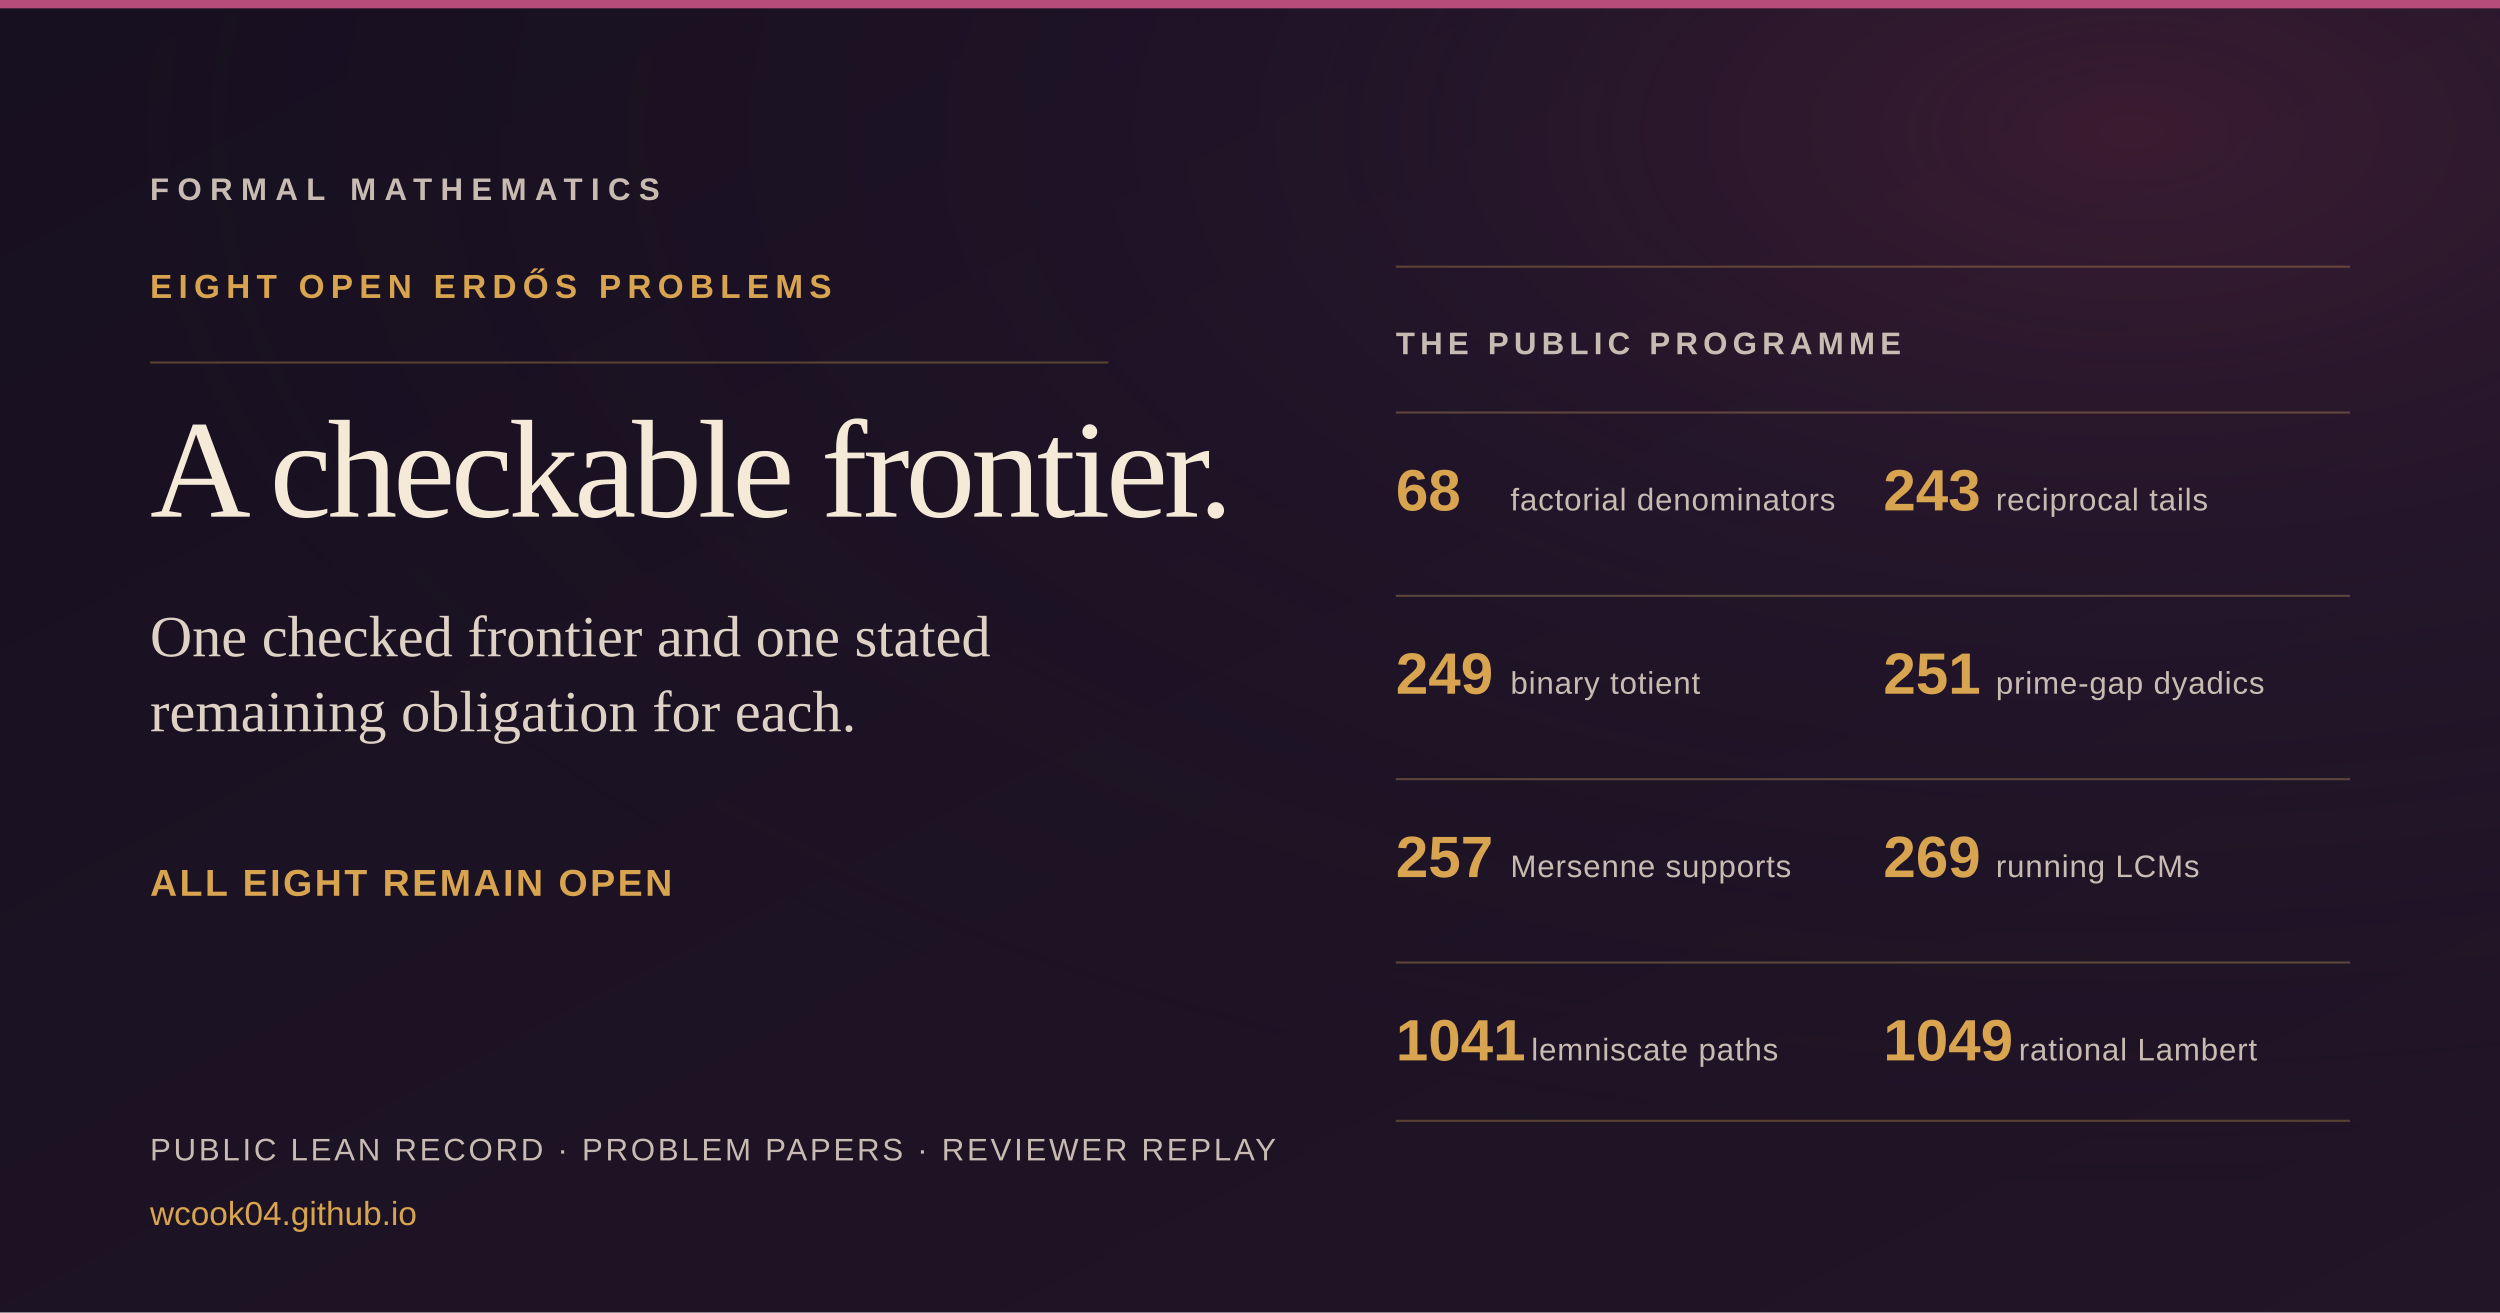
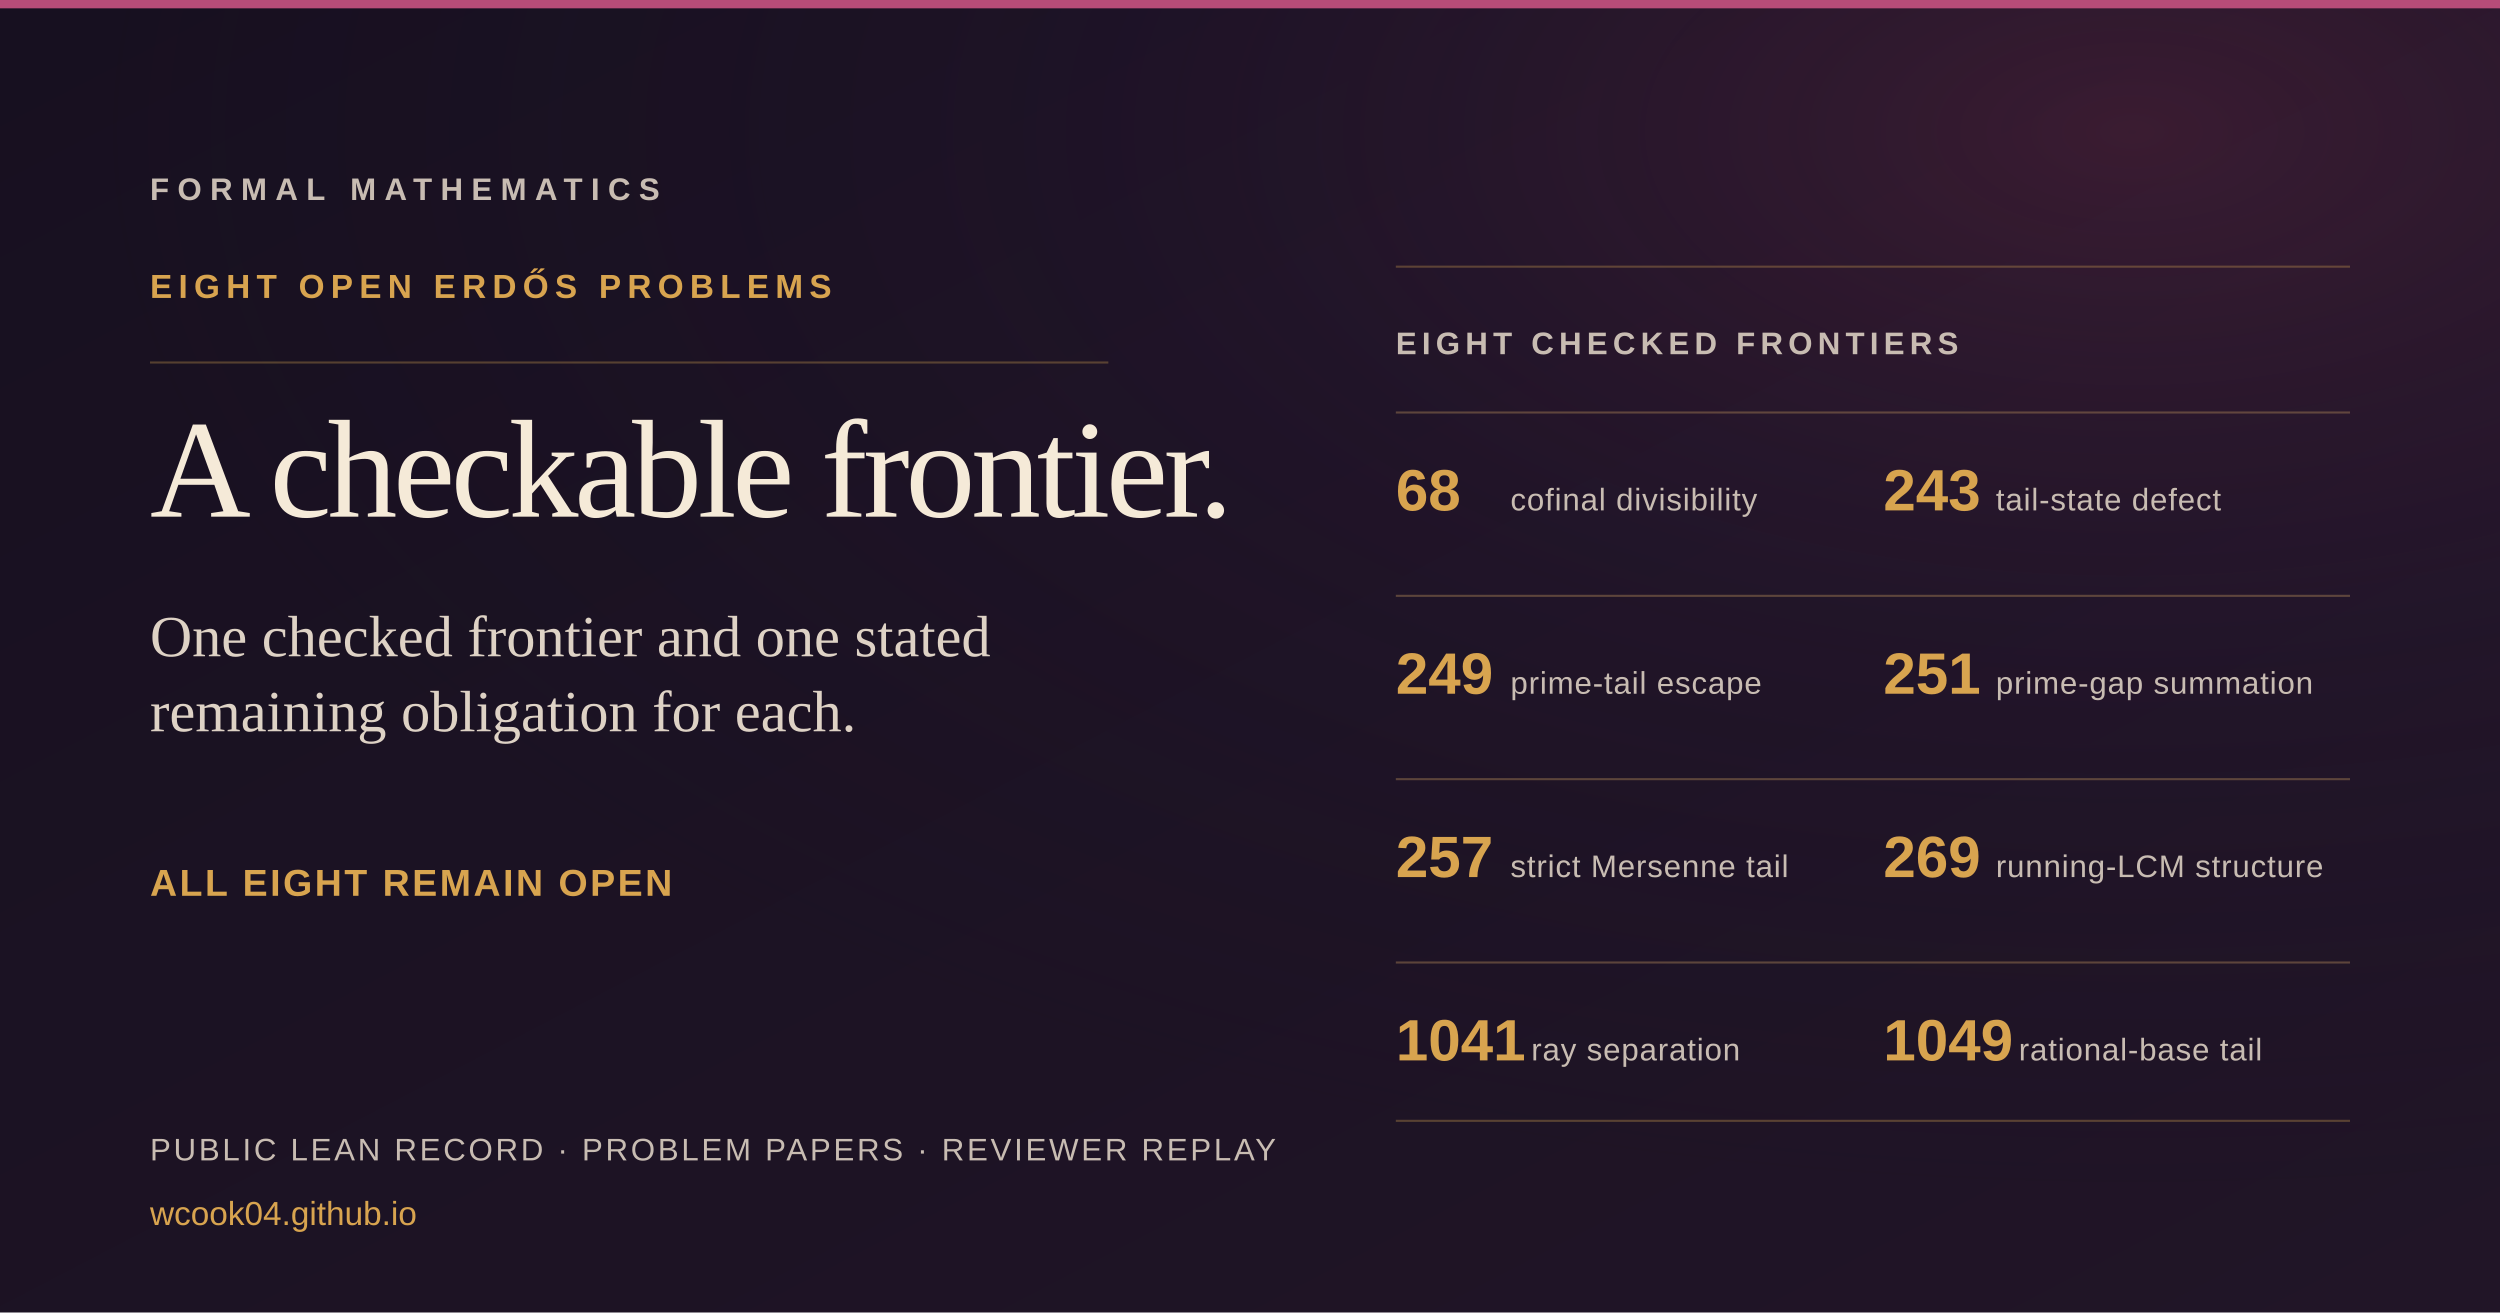
<svg xmlns="http://www.w3.org/2000/svg" width="1200" height="630" viewBox="0 0 1200 630" role="img" aria-labelledby="title description">
  <defs>
    <linearGradient id="wash" x1="0" y1="0" x2="1" y2="1">
      <stop offset="0" stop-color="#171020" />
      <stop offset="1" stop-color="#211527" />
    </linearGradient>
    <radialGradient id="ember" cx="85%" cy="10%" r="84%">
      <stop offset="0" stop-color="#742f4d" stop-opacity=".34" />
      <stop offset=".46" stop-color="#381d40" stop-opacity=".16" />
      <stop offset="1" stop-color="#171020" stop-opacity="0" />
    </radialGradient>
  </defs>
  <rect width="1200" height="630" fill="url(#wash)" />
  <rect width="1200" height="630" fill="url(#ember)" />
  <rect x="0" width="1200" height="4" fill="#b74c78" />
  <g fill="none" stroke="#d2a04f" stroke-opacity=".33" stroke-width="1">
    <path d="M72 174H532" />
    <path d="M670 128H1128" />
    <path d="M670 538H1128" />
  </g>
  <g font-family="Arial, Helvetica, sans-serif" fill="#c8bcb2">
    <text x="72" y="96" font-size="15" font-weight="700" letter-spacing="4">FORMAL MATHEMATICS</text>
    <text x="72" y="143" font-size="16" font-weight="700" letter-spacing="3" fill="#d8a44f">EIGHT OPEN ERDŐS PROBLEMS</text>
  </g>
  <g font-family="Georgia, 'Times New Roman', serif" fill="#f5ead8">
    <text x="72" y="248" font-size="67" letter-spacing="-2">A checkable frontier.</text>
    <text x="72" y="315" font-size="28" fill="#ded2c5">One checked frontier and one stated</text>
    <text x="72" y="351" font-size="28" fill="#ded2c5">remaining obligation for each.</text>
  </g>
  <text x="72" y="430" font-family="Arial, Helvetica, sans-serif" font-size="18" font-weight="700" letter-spacing="1.2" fill="#d8a44f">ALL EIGHT REMAIN OPEN</text>
  <g transform="translate(670 170)" font-family="Arial, Helvetica, sans-serif">
-     <text x="0" y="0" font-size="15" font-weight="700" letter-spacing="2.5" fill="#c8bcb2">THE PUBLIC PROGRAMME</text>
+     <text x="0" y="0" font-size="15" font-weight="700" letter-spacing="2.5" fill="#c8bcb2">EIGHT CHECKED FRONTIERS</text>
    <g fill="none" stroke="#9b7750" stroke-opacity=".5" stroke-width="1">
      <path d="M0 28H458" />
      <path d="M0 116H458" />
      <path d="M0 204H458" />
      <path d="M0 292H458" />
    </g>
    <g fill="#d8a44f" font-size="28" font-weight="700">
      <text x="0" y="75">68</text>
      <text x="234" y="75">243</text>
      <text x="0" y="163">249</text>
      <text x="234" y="163">251</text>
      <text x="0" y="251">257</text>
      <text x="234" y="251">269</text>
      <text x="0" y="339">1041</text>
      <text x="234" y="339">1049</text>
    </g>
    <g fill="#c8bcb2" font-size="15" letter-spacing=".4">
-       <text x="55" y="75">factorial denominators</text>
-       <text x="288" y="75">reciprocal tails</text>
-       <text x="55" y="163">binary totient</text>
-       <text x="288" y="163">prime-gap dyadics</text>
-       <text x="55" y="251">Mersenne supports</text>
-       <text x="288" y="251">running LCMs</text>
-       <text x="65" y="339">lemniscate paths</text>
-       <text x="299" y="339">rational Lambert</text>
+       <text x="55" y="75">cofinal divisibility</text>
+       <text x="288" y="75">tail-state defect</text>
+       <text x="55" y="163">prime-tail escape</text>
+       <text x="288" y="163">prime-gap summation</text>
+       <text x="55" y="251">strict Mersenne tail</text>
+       <text x="288" y="251">running-LCM structure</text>
+       <text x="65" y="339">ray separation</text>
+       <text x="299" y="339">rational-base tail</text>
    </g>
  </g>
  <g font-family="Arial, Helvetica, sans-serif" fill="#c8bcb2">
    <text x="72" y="557" font-size="15" letter-spacing="1.3">PUBLIC LEAN RECORD · PROBLEM PAPERS · REVIEWER REPLAY</text>
    <text x="72" y="588" font-size="16" fill="#d8a44f">wcook04.github.io</text>
  </g>
</svg>
